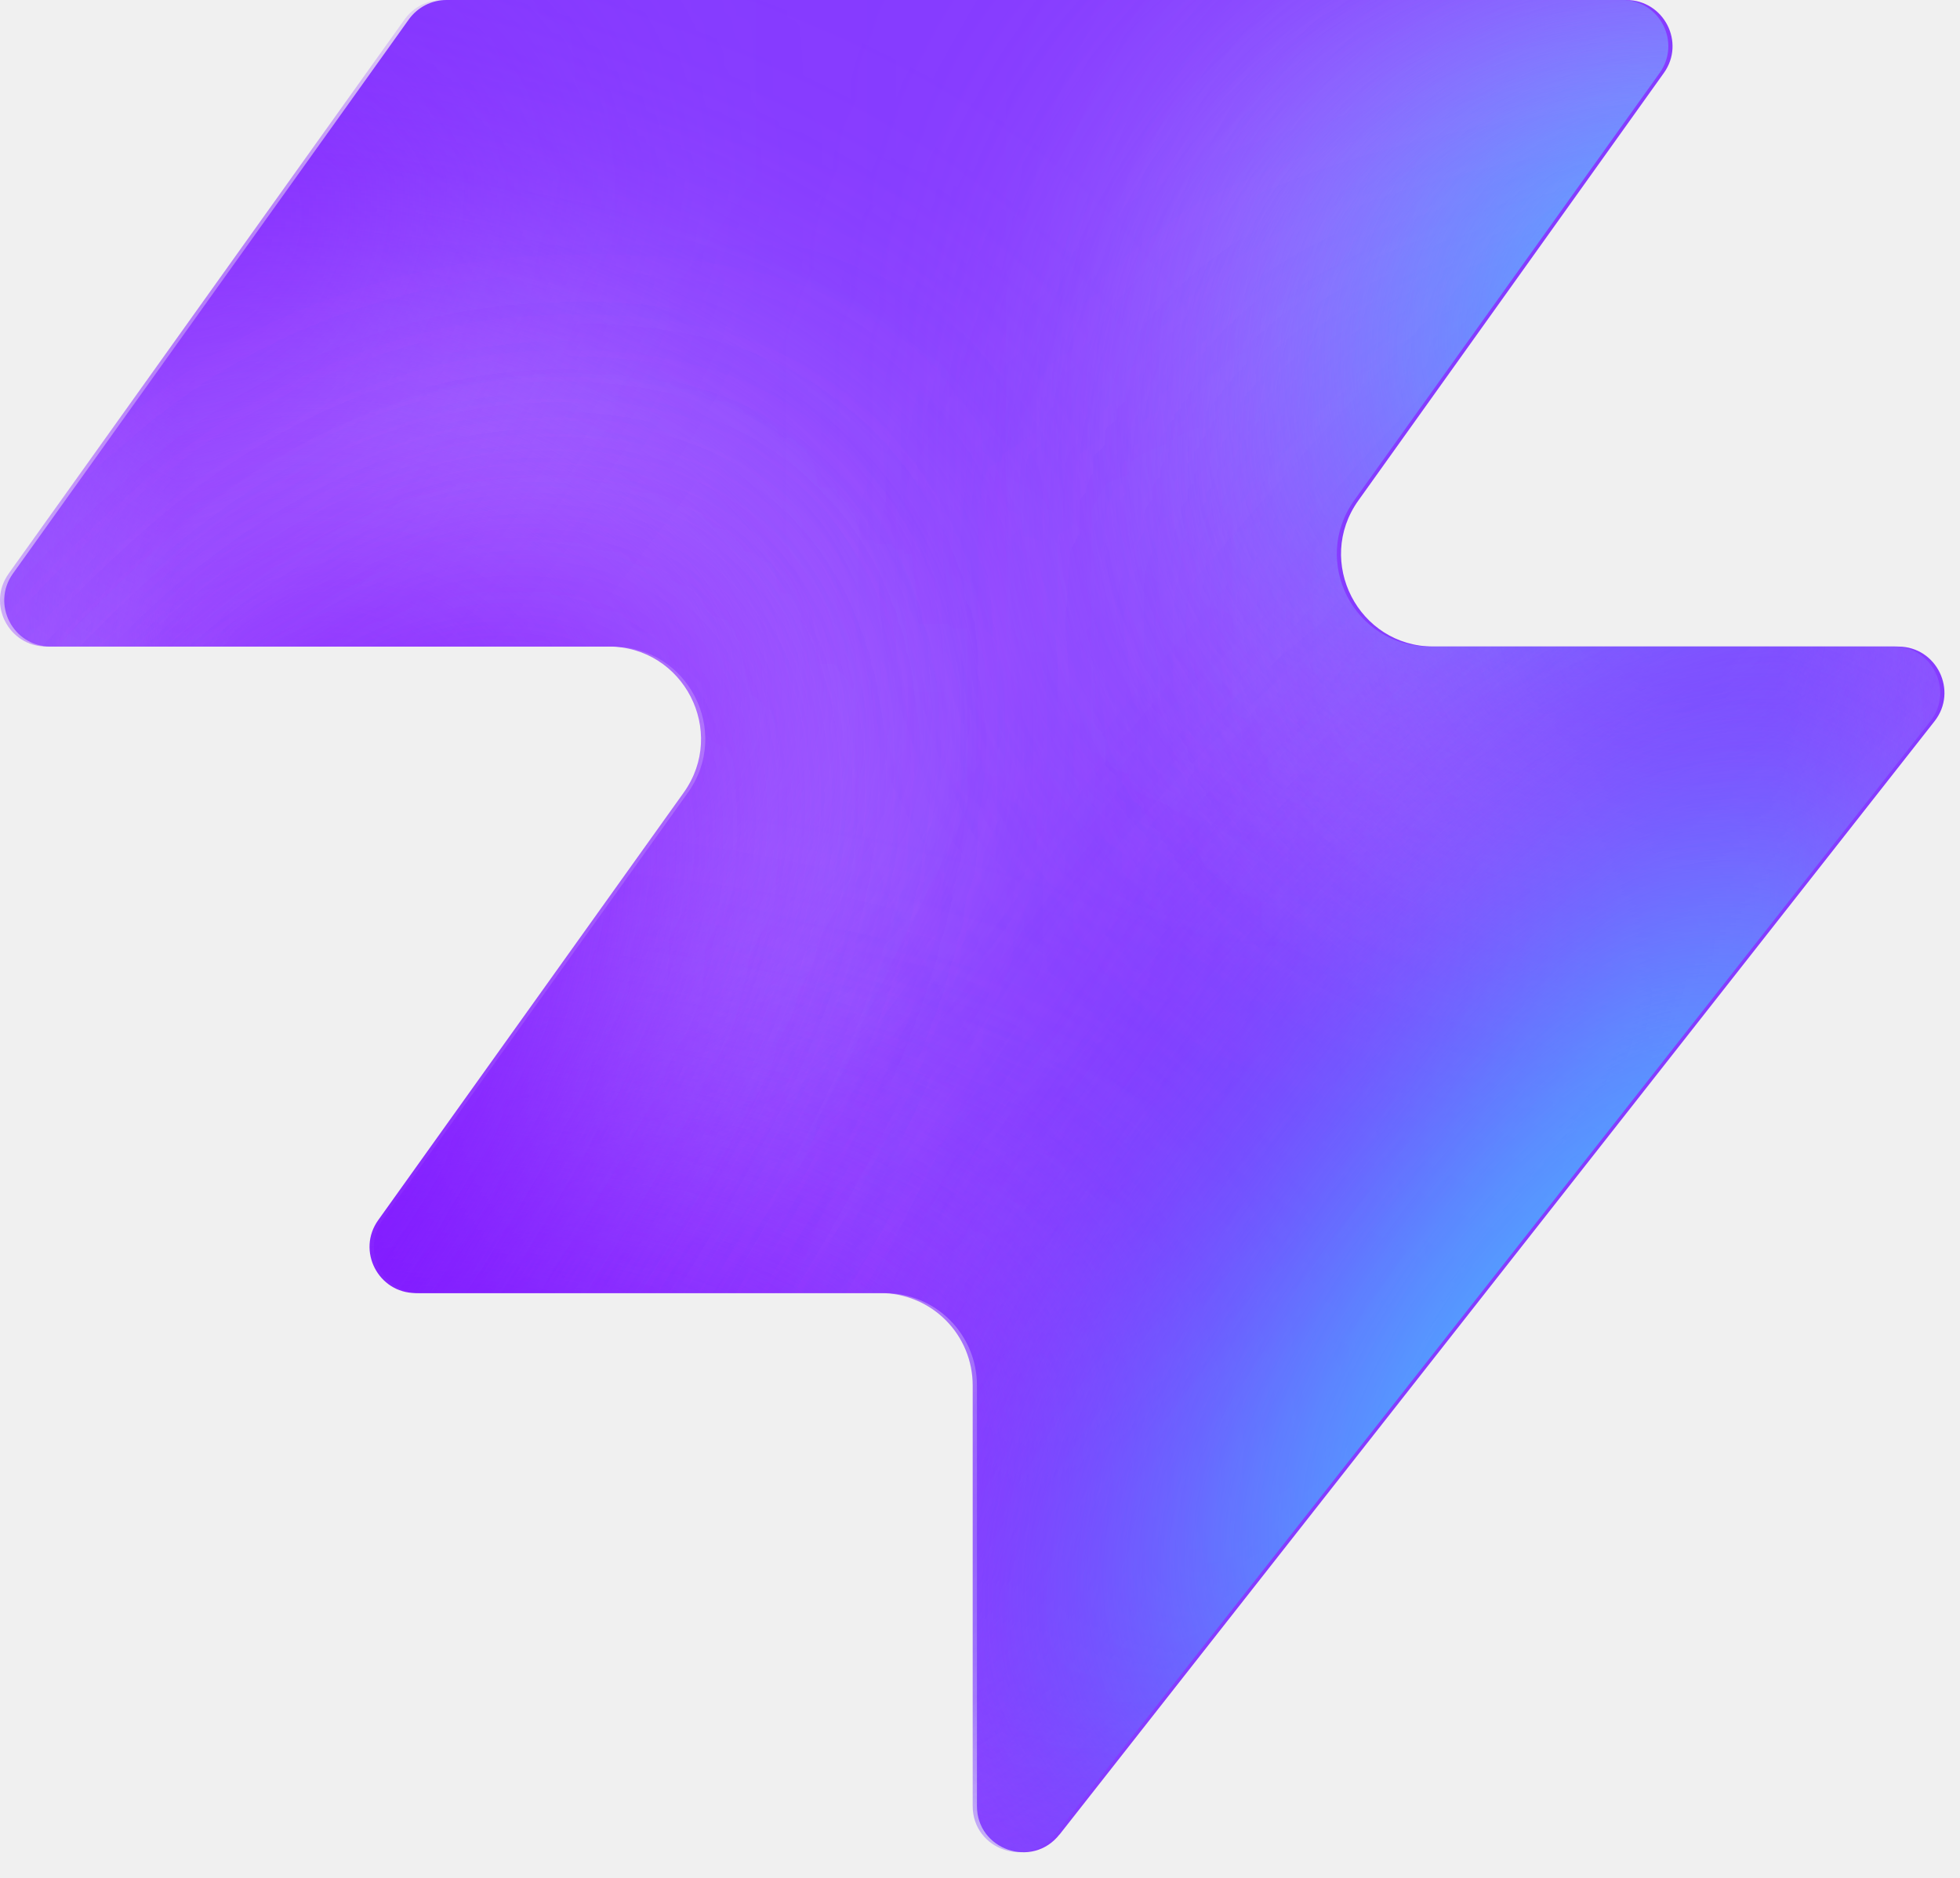
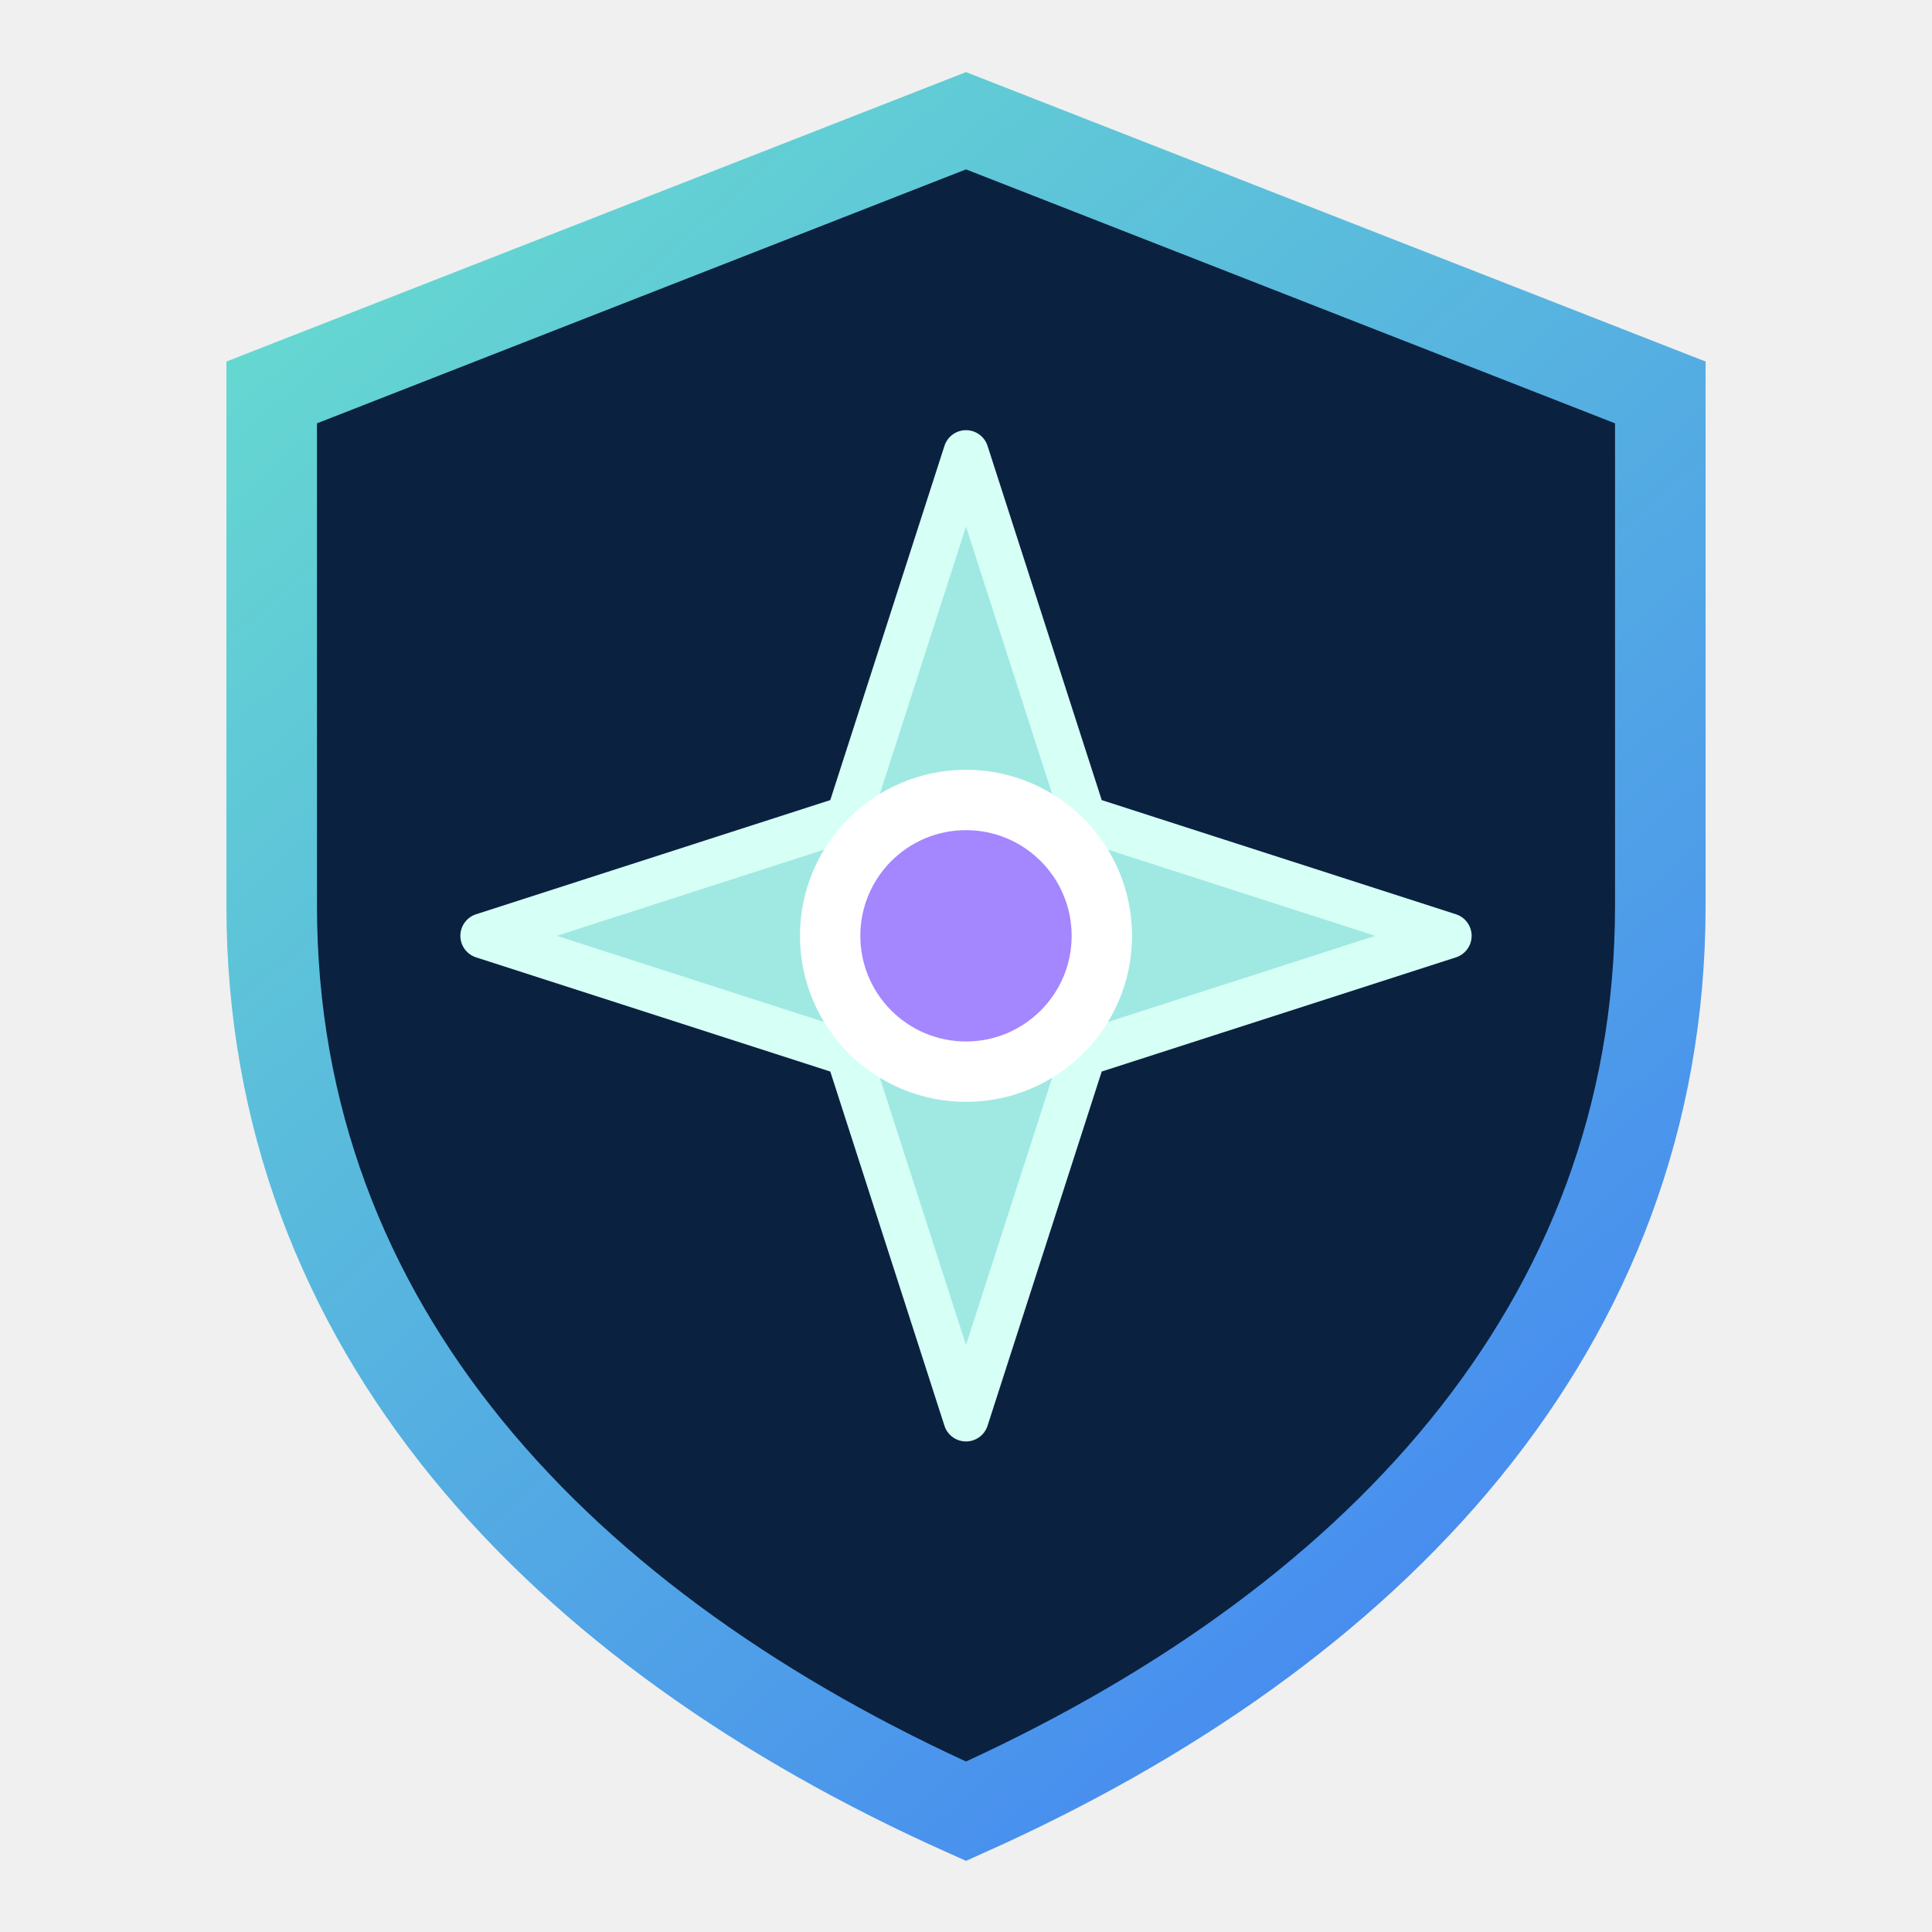
- <svg xmlns="http://www.w3.org/2000/svg" width="48" height="46" fill="none" viewBox="0 0 48 46">
-   <path fill="#863bff" d="M25.946 44.938c-.664.845-2.021.375-2.021-.698V33.937a2.26 2.26 0 0 0-2.262-2.262H10.287c-.92 0-1.456-1.04-.92-1.788l7.48-10.471c1.07-1.497 0-3.578-1.842-3.578H1.237c-.92 0-1.456-1.04-.92-1.788L10.013.474c.214-.297.556-.474.92-.474h28.894c.92 0 1.456 1.04.92 1.788l-7.48 10.471c-1.07 1.498 0 3.579 1.842 3.579h11.377c.943 0 1.473 1.088.89 1.83L25.947 44.94z" style="fill:#863bff;fill:color(display-p3 .525 .23 1);fill-opacity:1" />
-   <mask id="a" width="48" height="46" x="0" y="0" maskUnits="userSpaceOnUse" style="mask-type:alpha">
-     <path fill="#000" d="M25.842 44.938c-.664.844-2.021.375-2.021-.698V33.937a2.26 2.26 0 0 0-2.262-2.262H10.183c-.92 0-1.456-1.04-.92-1.788l7.48-10.471c1.07-1.498 0-3.579-1.842-3.579H1.133c-.92 0-1.456-1.04-.92-1.787L9.91.473c.214-.297.556-.474.92-.474h28.894c.92 0 1.456 1.04.92 1.788l-7.48 10.471c-1.07 1.498 0 3.578 1.842 3.578h11.377c.943 0 1.473 1.088.89 1.832L25.843 44.94z" style="fill:#000;fill-opacity:1" />
-   </mask>
-   <g mask="url(#a)">
-     <g filter="url(#b)">
-       <ellipse cx="5.508" cy="14.704" fill="#ede6ff" rx="5.508" ry="14.704" style="fill:#ede6ff;fill:color(display-p3 .927 .903 1);fill-opacity:1" transform="matrix(.00324 1 1 -.00324 -4.47 31.516)" />
-     </g>
-     <g filter="url(#c)">
-       <ellipse cx="10.399" cy="29.851" fill="#ede6ff" rx="10.399" ry="29.851" style="fill:#ede6ff;fill:color(display-p3 .927 .903 1);fill-opacity:1" transform="matrix(.00324 1 1 -.00324 -39.328 7.883)" />
-     </g>
-     <g filter="url(#d)">
-       <ellipse cx="5.508" cy="30.487" fill="#7e14ff" rx="5.508" ry="30.487" style="fill:#7e14ff;fill:color(display-p3 .492 .077 1);fill-opacity:1" transform="rotate(89.814 -25.913 -14.639)scale(1 -1)" />
-     </g>
-     <g filter="url(#e)">
-       <ellipse cx="5.508" cy="30.599" fill="#7e14ff" rx="5.508" ry="30.599" style="fill:#7e14ff;fill:color(display-p3 .492 .077 1);fill-opacity:1" transform="rotate(89.814 -32.644 -3.334)scale(1 -1)" />
-     </g>
-     <g filter="url(#f)">
-       <ellipse cx="5.508" cy="30.599" fill="#7e14ff" rx="5.508" ry="30.599" style="fill:#7e14ff;fill:color(display-p3 .492 .077 1);fill-opacity:1" transform="matrix(.00324 1 1 -.00324 -34.34 30.47)" />
-     </g>
-     <g filter="url(#g)">
-       <ellipse cx="14.072" cy="22.078" fill="#ede6ff" rx="14.072" ry="22.078" style="fill:#ede6ff;fill:color(display-p3 .927 .903 1);fill-opacity:1" transform="rotate(93.35 24.506 48.493)scale(-1 1)" />
-     </g>
-     <g filter="url(#h)">
-       <ellipse cx="3.47" cy="21.501" fill="#7e14ff" rx="3.47" ry="21.501" style="fill:#7e14ff;fill:color(display-p3 .492 .077 1);fill-opacity:1" transform="rotate(89.009 28.708 47.59)scale(-1 1)" />
-     </g>
-     <g filter="url(#i)">
-       <ellipse cx="3.47" cy="21.501" fill="#7e14ff" rx="3.47" ry="21.501" style="fill:#7e14ff;fill:color(display-p3 .492 .077 1);fill-opacity:1" transform="rotate(89.009 28.708 47.59)scale(-1 1)" />
-     </g>
-     <g filter="url(#j)">
-       <ellipse cx=".387" cy="8.972" fill="#7e14ff" rx="4.407" ry="29.108" style="fill:#7e14ff;fill:color(display-p3 .492 .077 1);fill-opacity:1" transform="rotate(39.51 .387 8.972)" />
-     </g>
-     <g filter="url(#k)">
-       <ellipse cx="47.523" cy="-6.092" fill="#7e14ff" rx="4.407" ry="29.108" style="fill:#7e14ff;fill:color(display-p3 .492 .077 1);fill-opacity:1" transform="rotate(37.892 47.523 -6.092)" />
-     </g>
-     <g filter="url(#l)">
-       <ellipse cx="41.412" cy="6.333" fill="#47bfff" rx="5.971" ry="9.665" style="fill:#47bfff;fill:color(display-p3 .28 .748 1);fill-opacity:1" transform="rotate(37.892 41.412 6.333)" />
-     </g>
-     <g filter="url(#m)">
-       <ellipse cx="-1.879" cy="38.332" fill="#7e14ff" rx="4.407" ry="29.108" style="fill:#7e14ff;fill:color(display-p3 .492 .077 1);fill-opacity:1" transform="rotate(37.892 -1.88 38.332)" />
-     </g>
-     <g filter="url(#n)">
-       <ellipse cx="-1.879" cy="38.332" fill="#7e14ff" rx="4.407" ry="29.108" style="fill:#7e14ff;fill:color(display-p3 .492 .077 1);fill-opacity:1" transform="rotate(37.892 -1.88 38.332)" />
-     </g>
-     <g filter="url(#o)">
-       <ellipse cx="35.651" cy="29.907" fill="#7e14ff" rx="4.407" ry="29.108" style="fill:#7e14ff;fill:color(display-p3 .492 .077 1);fill-opacity:1" transform="rotate(37.892 35.651 29.907)" />
-     </g>
-     <g filter="url(#p)">
-       <ellipse cx="38.418" cy="32.4" fill="#47bfff" rx="5.971" ry="15.297" style="fill:#47bfff;fill:color(display-p3 .28 .748 1);fill-opacity:1" transform="rotate(37.892 38.418 32.4)" />
-     </g>
-   </g>
+ <svg xmlns="http://www.w3.org/2000/svg" viewBox="0 0 64 64" fill="none">
  <defs>
-     <filter id="b" width="60.045" height="41.654" x="-19.77" y="16.149" color-interpolation-filters="sRGB" filterUnits="userSpaceOnUse">
-       <feFlood flood-opacity="0" result="BackgroundImageFix" />
-       <feBlend in="SourceGraphic" in2="BackgroundImageFix" result="shape" />
-       <feGaussianBlur result="effect1_foregroundBlur_2002_17158" stdDeviation="7.659" />
-     </filter>
-     <filter id="c" width="90.34" height="51.437" x="-54.613" y="-7.533" color-interpolation-filters="sRGB" filterUnits="userSpaceOnUse">
-       <feFlood flood-opacity="0" result="BackgroundImageFix" />
-       <feBlend in="SourceGraphic" in2="BackgroundImageFix" result="shape" />
-       <feGaussianBlur result="effect1_foregroundBlur_2002_17158" stdDeviation="7.659" />
-     </filter>
-     <filter id="d" width="79.355" height="29.4" x="-49.64" y="2.03" color-interpolation-filters="sRGB" filterUnits="userSpaceOnUse">
-       <feFlood flood-opacity="0" result="BackgroundImageFix" />
-       <feBlend in="SourceGraphic" in2="BackgroundImageFix" result="shape" />
-       <feGaussianBlur result="effect1_foregroundBlur_2002_17158" stdDeviation="4.596" />
-     </filter>
-     <filter id="e" width="79.579" height="29.4" x="-45.045" y="20.029" color-interpolation-filters="sRGB" filterUnits="userSpaceOnUse">
-       <feFlood flood-opacity="0" result="BackgroundImageFix" />
-       <feBlend in="SourceGraphic" in2="BackgroundImageFix" result="shape" />
-       <feGaussianBlur result="effect1_foregroundBlur_2002_17158" stdDeviation="4.596" />
-     </filter>
-     <filter id="f" width="79.579" height="29.4" x="-43.513" y="21.178" color-interpolation-filters="sRGB" filterUnits="userSpaceOnUse">
-       <feFlood flood-opacity="0" result="BackgroundImageFix" />
-       <feBlend in="SourceGraphic" in2="BackgroundImageFix" result="shape" />
-       <feGaussianBlur result="effect1_foregroundBlur_2002_17158" stdDeviation="4.596" />
-     </filter>
-     <filter id="g" width="74.749" height="58.852" x="15.756" y="-17.901" color-interpolation-filters="sRGB" filterUnits="userSpaceOnUse">
-       <feFlood flood-opacity="0" result="BackgroundImageFix" />
-       <feBlend in="SourceGraphic" in2="BackgroundImageFix" result="shape" />
-       <feGaussianBlur result="effect1_foregroundBlur_2002_17158" stdDeviation="7.659" />
-     </filter>
-     <filter id="h" width="61.377" height="25.362" x="23.548" y="2.284" color-interpolation-filters="sRGB" filterUnits="userSpaceOnUse">
-       <feFlood flood-opacity="0" result="BackgroundImageFix" />
-       <feBlend in="SourceGraphic" in2="BackgroundImageFix" result="shape" />
-       <feGaussianBlur result="effect1_foregroundBlur_2002_17158" stdDeviation="4.596" />
-     </filter>
-     <filter id="i" width="61.377" height="25.362" x="23.548" y="2.284" color-interpolation-filters="sRGB" filterUnits="userSpaceOnUse">
-       <feFlood flood-opacity="0" result="BackgroundImageFix" />
-       <feBlend in="SourceGraphic" in2="BackgroundImageFix" result="shape" />
-       <feGaussianBlur result="effect1_foregroundBlur_2002_17158" stdDeviation="4.596" />
-     </filter>
-     <filter id="j" width="56.045" height="63.649" x="-27.636" y="-22.853" color-interpolation-filters="sRGB" filterUnits="userSpaceOnUse">
-       <feFlood flood-opacity="0" result="BackgroundImageFix" />
-       <feBlend in="SourceGraphic" in2="BackgroundImageFix" result="shape" />
-       <feGaussianBlur result="effect1_foregroundBlur_2002_17158" stdDeviation="4.596" />
-     </filter>
-     <filter id="k" width="54.814" height="64.646" x="20.116" y="-38.415" color-interpolation-filters="sRGB" filterUnits="userSpaceOnUse">
-       <feFlood flood-opacity="0" result="BackgroundImageFix" />
-       <feBlend in="SourceGraphic" in2="BackgroundImageFix" result="shape" />
-       <feGaussianBlur result="effect1_foregroundBlur_2002_17158" stdDeviation="4.596" />
-     </filter>
-     <filter id="l" width="33.541" height="35.313" x="24.641" y="-11.323" color-interpolation-filters="sRGB" filterUnits="userSpaceOnUse">
-       <feFlood flood-opacity="0" result="BackgroundImageFix" />
-       <feBlend in="SourceGraphic" in2="BackgroundImageFix" result="shape" />
-       <feGaussianBlur result="effect1_foregroundBlur_2002_17158" stdDeviation="4.596" />
-     </filter>
-     <filter id="m" width="54.814" height="64.646" x="-29.286" y="6.009" color-interpolation-filters="sRGB" filterUnits="userSpaceOnUse">
-       <feFlood flood-opacity="0" result="BackgroundImageFix" />
-       <feBlend in="SourceGraphic" in2="BackgroundImageFix" result="shape" />
-       <feGaussianBlur result="effect1_foregroundBlur_2002_17158" stdDeviation="4.596" />
-     </filter>
-     <filter id="n" width="54.814" height="64.646" x="-29.286" y="6.009" color-interpolation-filters="sRGB" filterUnits="userSpaceOnUse">
-       <feFlood flood-opacity="0" result="BackgroundImageFix" />
-       <feBlend in="SourceGraphic" in2="BackgroundImageFix" result="shape" />
-       <feGaussianBlur result="effect1_foregroundBlur_2002_17158" stdDeviation="4.596" />
-     </filter>
-     <filter id="o" width="54.814" height="64.646" x="8.244" y="-2.416" color-interpolation-filters="sRGB" filterUnits="userSpaceOnUse">
-       <feFlood flood-opacity="0" result="BackgroundImageFix" />
-       <feBlend in="SourceGraphic" in2="BackgroundImageFix" result="shape" />
-       <feGaussianBlur result="effect1_foregroundBlur_2002_17158" stdDeviation="4.596" />
-     </filter>
-     <filter id="p" width="39.409" height="43.623" x="18.713" y="10.588" color-interpolation-filters="sRGB" filterUnits="userSpaceOnUse">
-       <feFlood flood-opacity="0" result="BackgroundImageFix" />
-       <feBlend in="SourceGraphic" in2="BackgroundImageFix" result="shape" />
-       <feGaussianBlur result="effect1_foregroundBlur_2002_17158" stdDeviation="4.596" />
-     </filter>
+     <linearGradient id="shield" x1="10" y1="8" x2="54" y2="58" gradientUnits="userSpaceOnUse">
+       <stop stop-color="#66d9d0" />
+       <stop offset="1" stop-color="#4382f4" />
+     </linearGradient>
  </defs>
+   <path d="M32 4 55 13v17c0 14-9.6 24-23 30C18.6 54 9 44 9 30V13L32 4Z" fill="#0b2140" stroke="url(#shield)" stroke-width="3" />
+   <path d="m32 15 3.9 12.1L48 31l-12.1 3.9L32 47l-3.9-12.1L16 31l12.1-3.9L32 15Z" fill="#9fe9e2" stroke="#d6fff6" stroke-linejoin="round" stroke-width="1.5" />
+   <circle cx="32" cy="31" r="4.5" fill="#a486ff" stroke="#fff" stroke-width="2" />
</svg>
